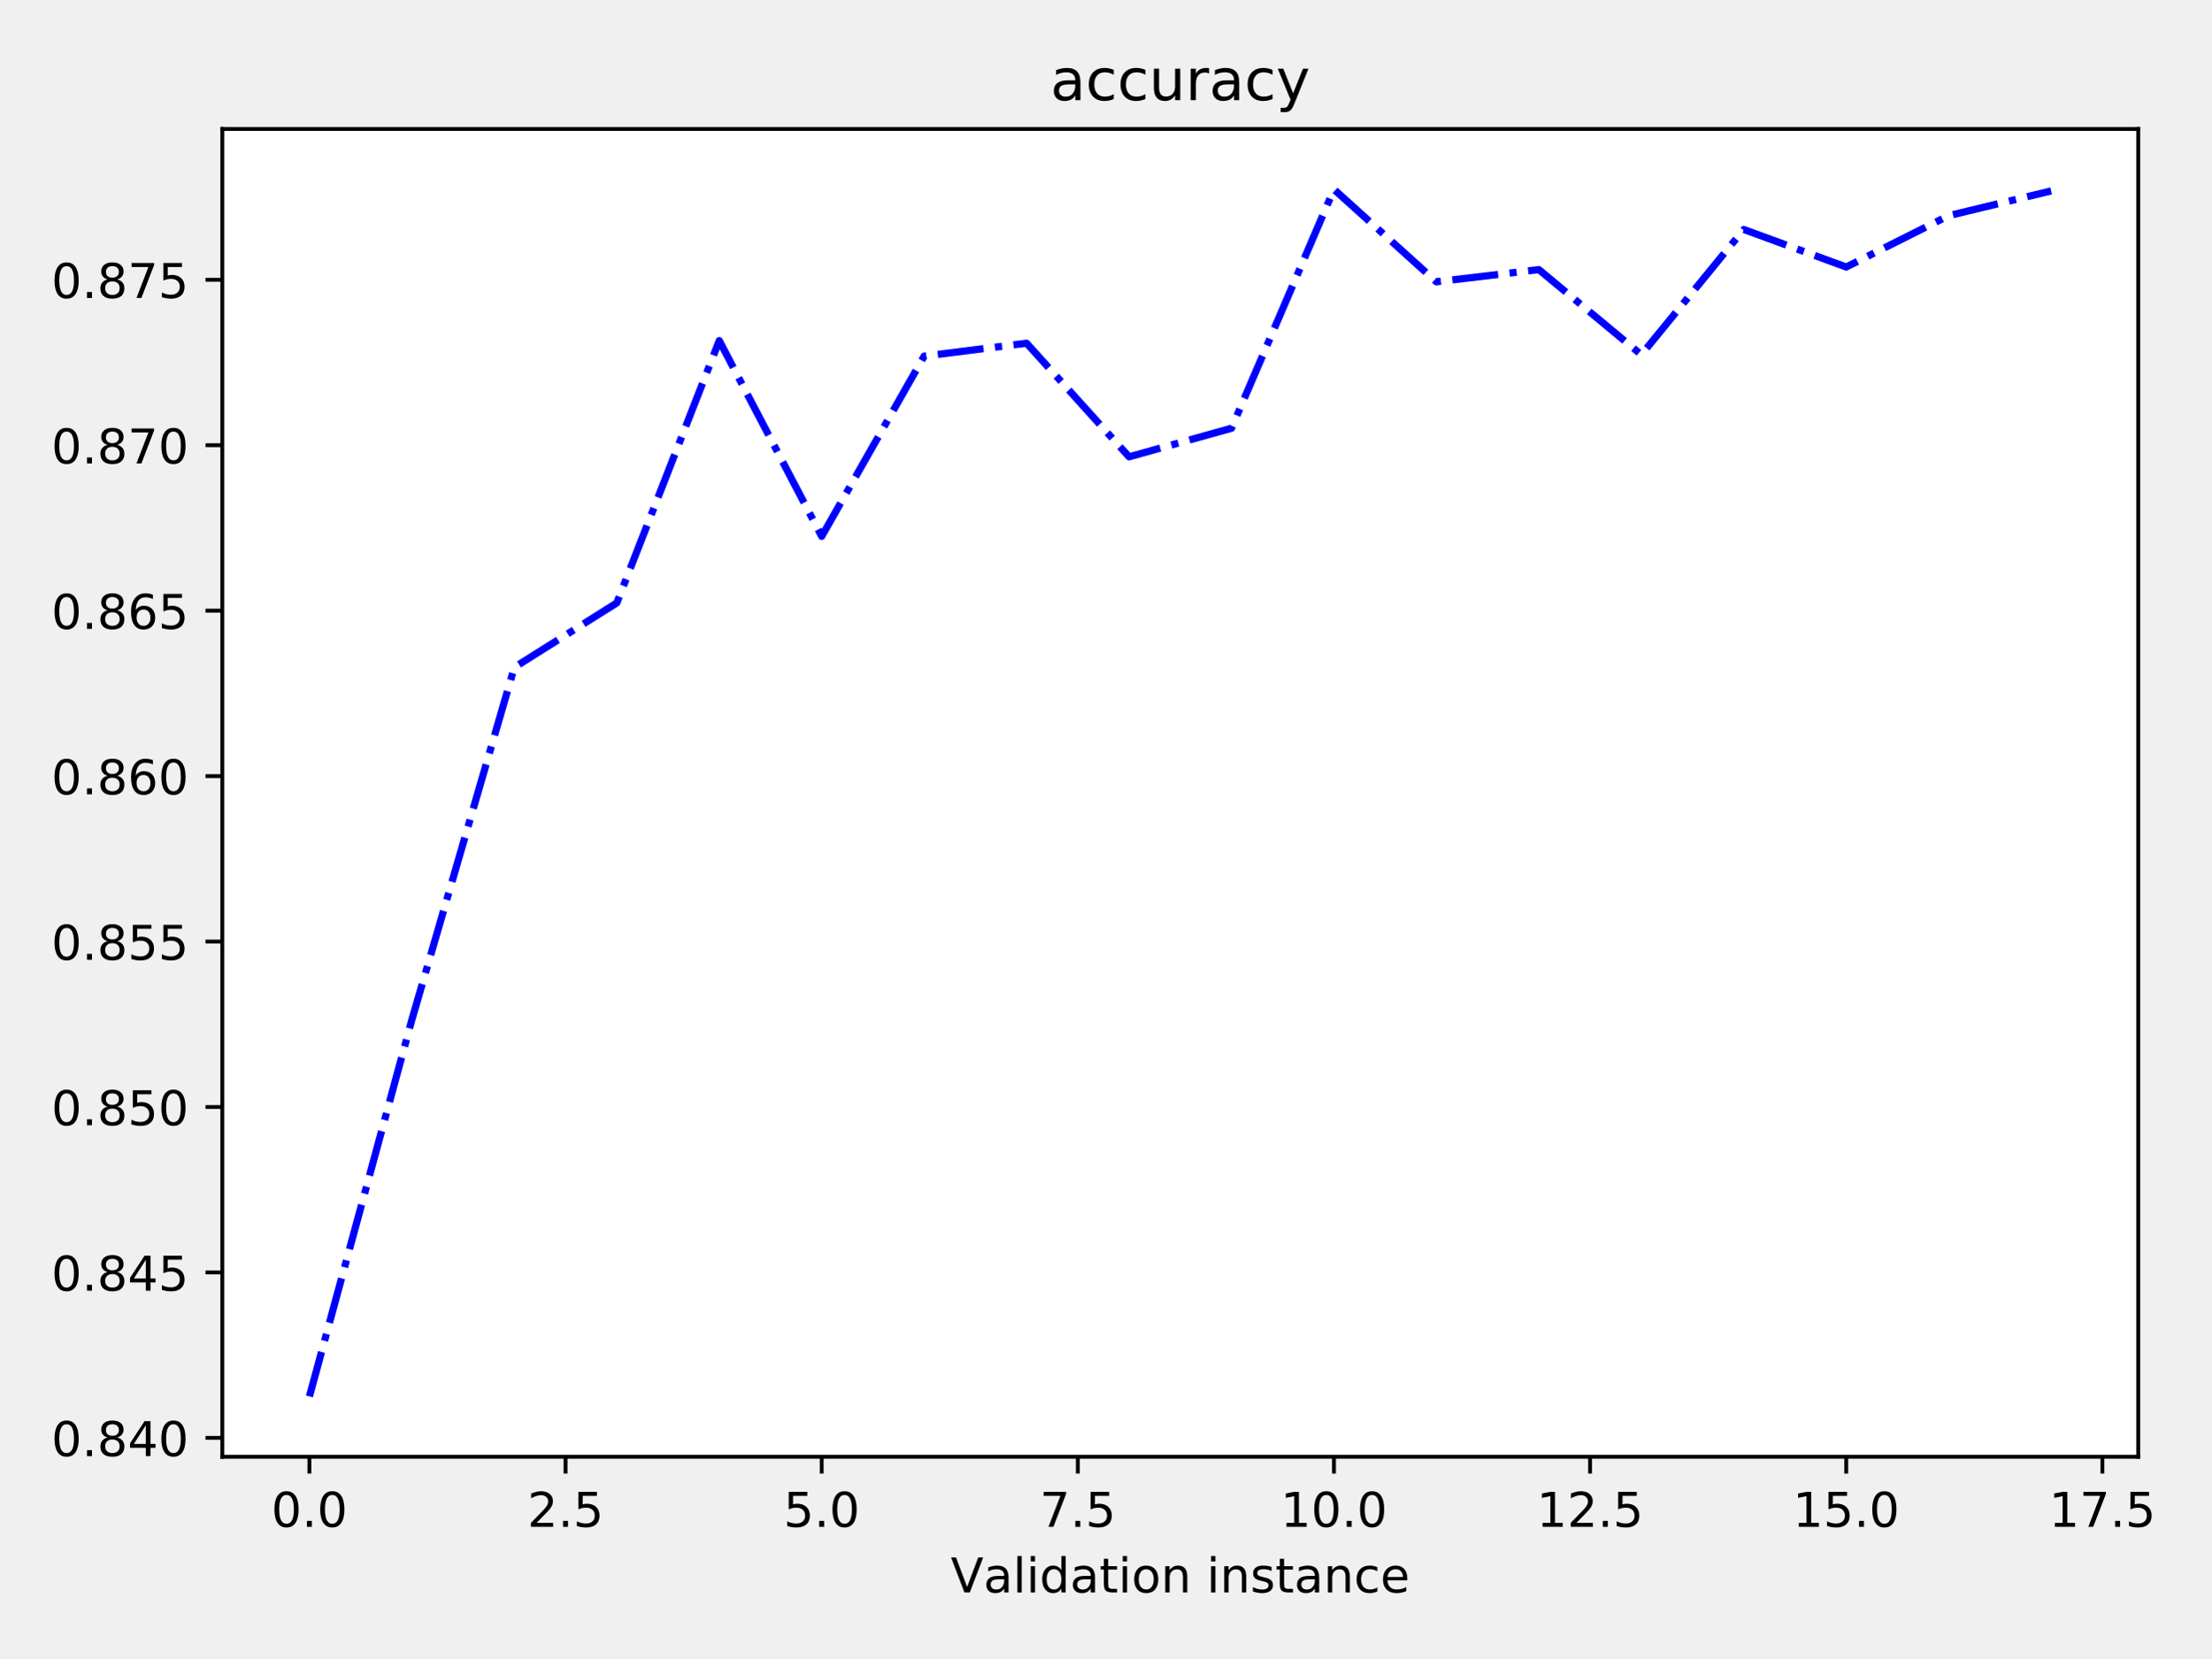
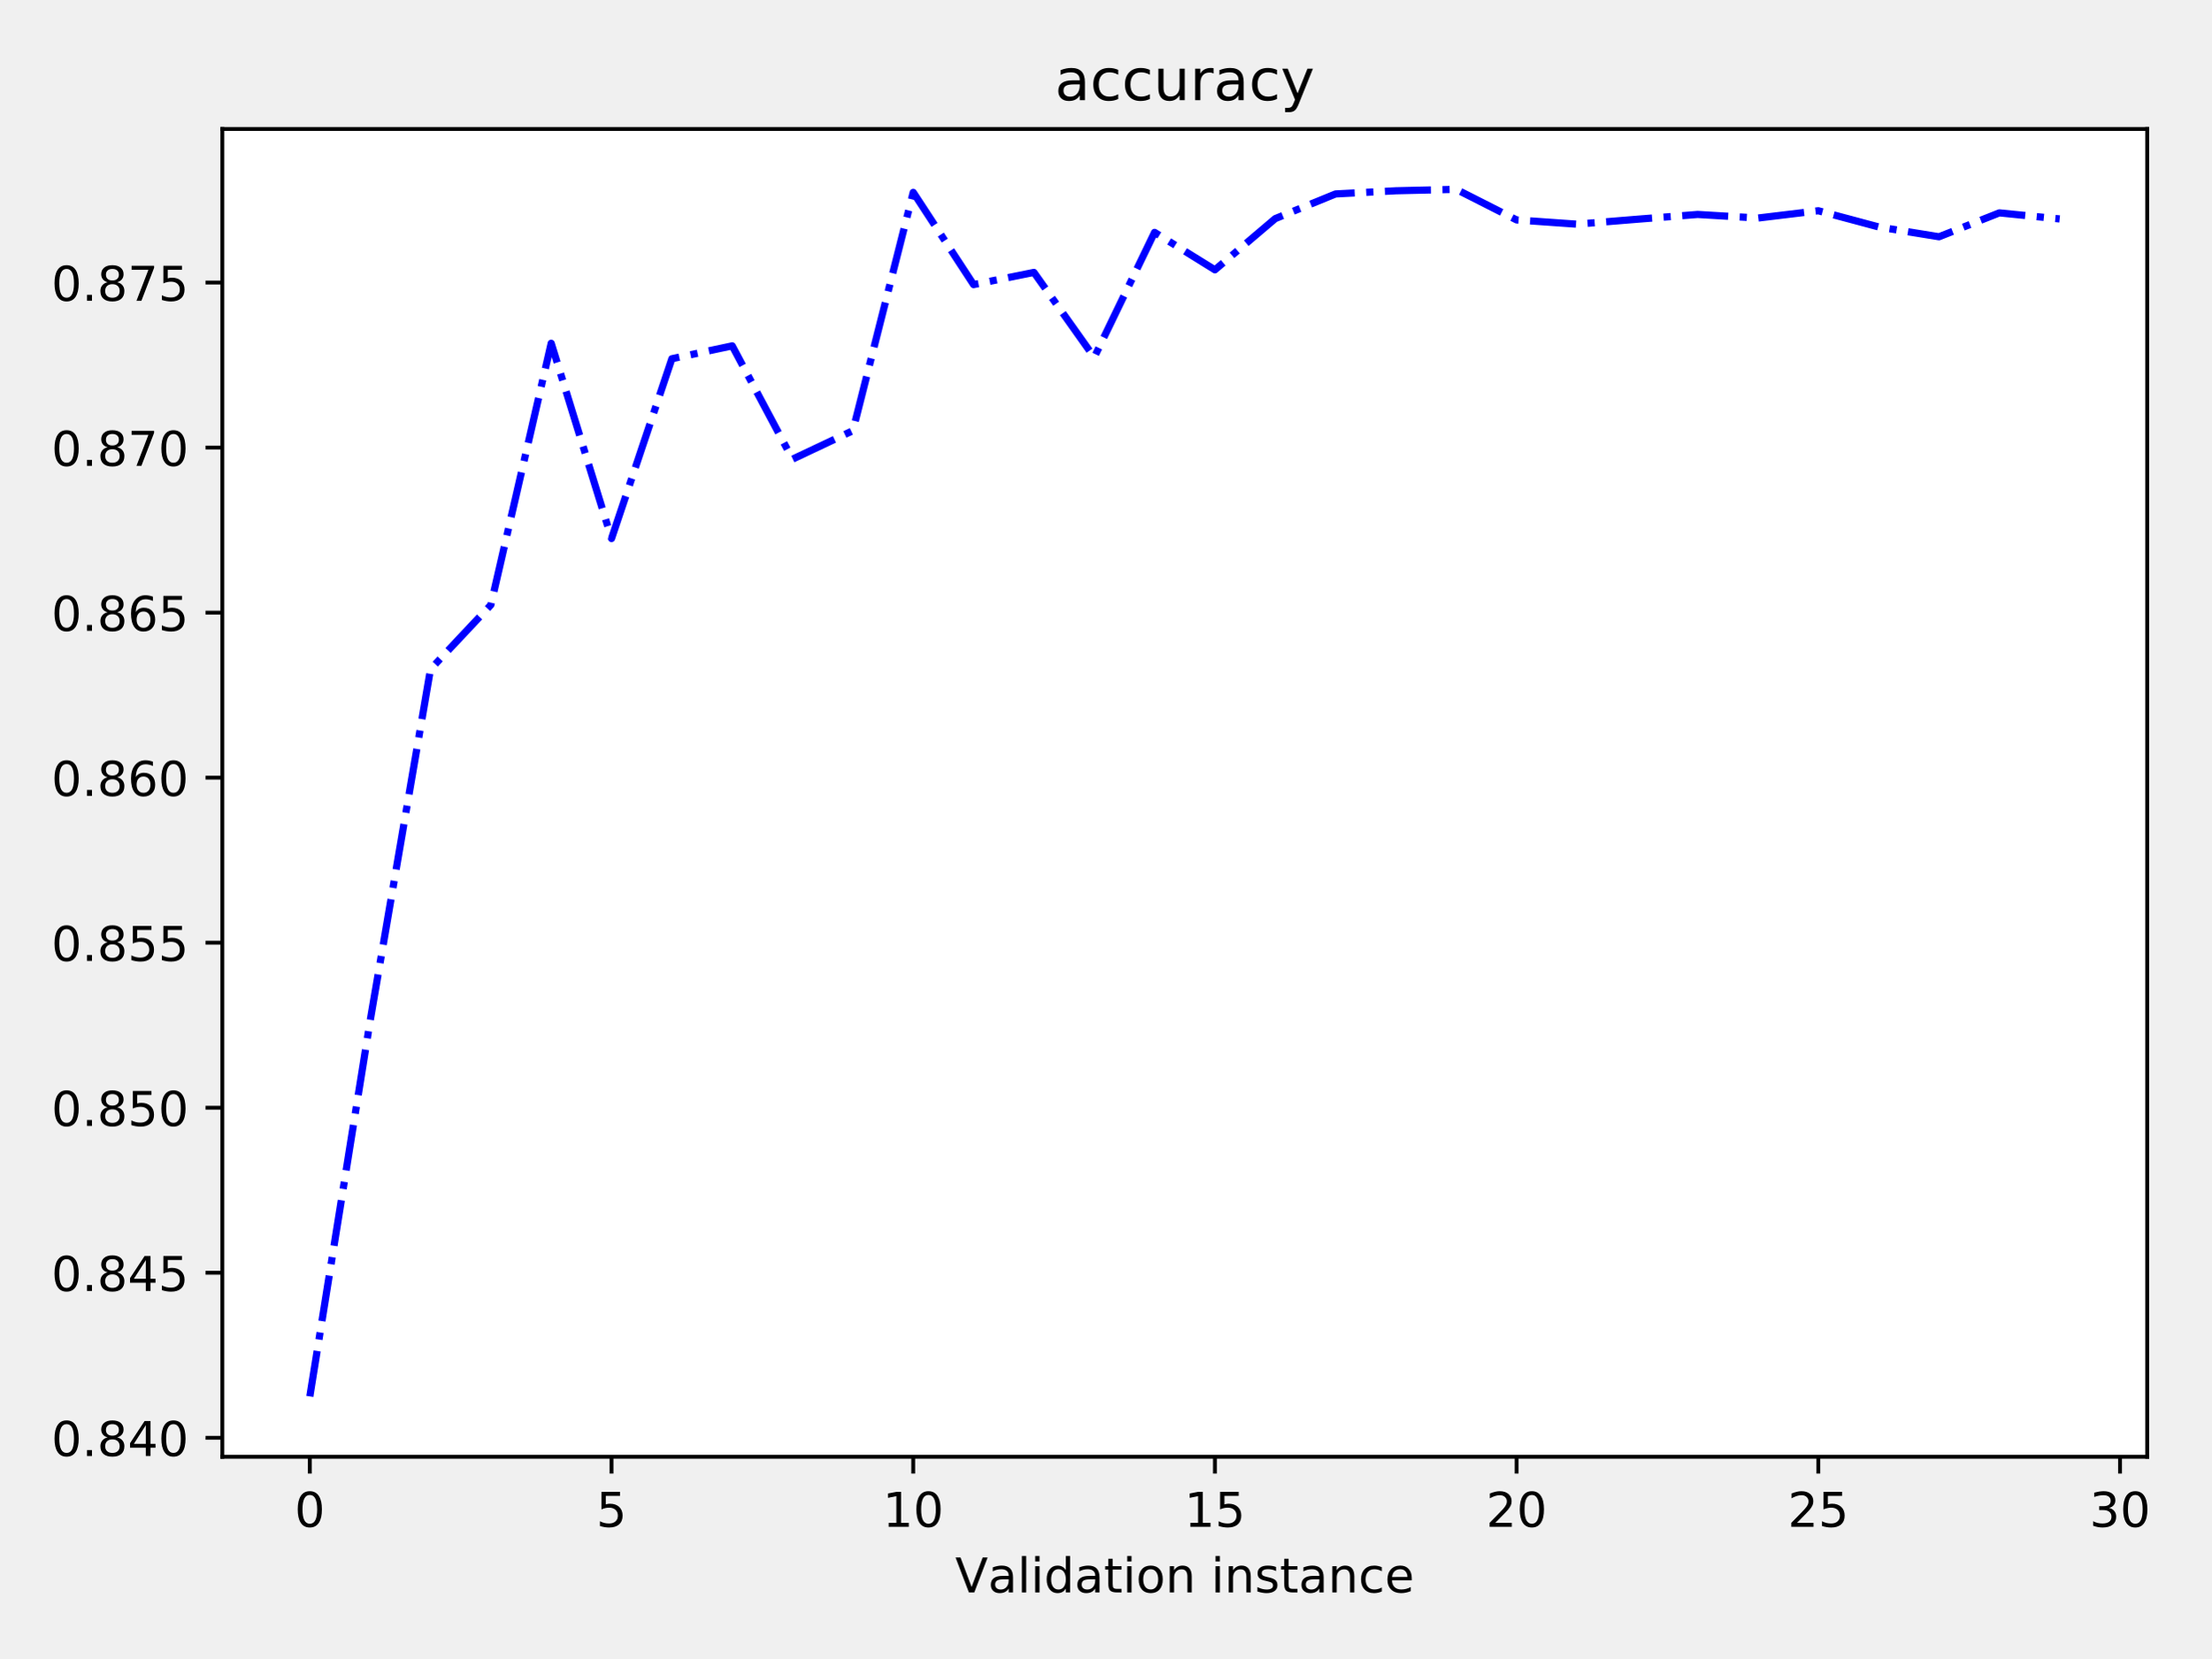
<svg xmlns="http://www.w3.org/2000/svg" xmlns:xlink="http://www.w3.org/1999/xlink" height="345.6pt" version="1.1" viewBox="0 0 460.8 345.6" width="460.8pt">
  <defs>
    <style type="text/css">
*{stroke-linecap:butt;stroke-linejoin:round;}
  </style>
  </defs>
  <g id="figure_1">
    <g id="axes_1">
      <g id="patch_1">
-         <path d="M 46.33 303.64  L 445.614 303.64  L 445.614 26.88  L 46.33 26.88  z " style="fill:#ffffff;" />
+         <path d="M 46.33 303.64  L 447.48 303.64  L 447.48 26.88  L 46.33 26.88  z " style="fill:#ffffff;" />
      </g>
      <g id="matplotlib.axis_1">
        <g id="xtick_1">
          <g id="line2d_1">
            <defs>
-               <path d="M 0 0  L 0 3.5  " id="m6a99719a56" style="stroke:#000000;stroke-width:0.8;" />
-             </defs>
-             <g>
-               <use style="stroke:#000000;stroke-width:0.8;" x="64.479" xlink:href="#m6a99719a56" y="303.64" />
+               <path d="M 0 0  L 0 3.5  " id="m066b850281" style="stroke:#000000;stroke-width:0.8;" />
+             </defs>
+             <g>
+               <use style="stroke:#000000;stroke-width:0.8;" x="64.564" xlink:href="#m066b850281" y="303.64" />
            </g>
          </g>
          <g id="text_1">
            <defs>
              <path d="M 31.781 66.406  Q 24.172 66.406 20.328 58.906  Q 16.5 51.422 16.5 36.375  Q 16.5 21.391 20.328 13.891  Q 24.172 6.391 31.781 6.391  Q 39.453 6.391 43.281 13.891  Q 47.125 21.391 47.125 36.375  Q 47.125 51.422 43.281 58.906  Q 39.453 66.406 31.781 66.406  z M 31.781 74.219  Q 44.047 74.219 50.516 64.516  Q 56.984 54.828 56.984 36.375  Q 56.984 17.969 50.516 8.266  Q 44.047 -1.422 31.781 -1.422  Q 19.531 -1.422 13.062 8.266  Q 6.594 17.969 6.594 36.375  Q 6.594 54.828 13.062 64.516  Q 19.531 74.219 31.781 74.219  z " id="DejaVuSans-30" />
-               <path d="M 10.688 12.406  L 21 12.406  L 21 0  L 10.688 0  z " id="DejaVuSans-2e" />
-             </defs>
-             <g transform="translate(56.52771 318.2384)scale(0.1 -0.1)">
-               <use xlink:href="#DejaVuSans-30" />
-               <use x="63.623" xlink:href="#DejaVuSans-2e" />
-               <use x="95.41" xlink:href="#DejaVuSans-30" />
+             </defs>
+             <g transform="translate(61.38284 318.2384)scale(0.1 -0.1)">
+               <use xlink:href="#DejaVuSans-30" />
            </g>
          </g>
        </g>
        <g id="xtick_2">
          <g id="line2d_2">
            <g>
-               <use style="stroke:#000000;stroke-width:0.8;" x="117.859" xlink:href="#m6a99719a56" y="303.64" />
+               <use style="stroke:#000000;stroke-width:0.8;" x="127.44" xlink:href="#m066b850281" y="303.64" />
            </g>
          </g>
          <g id="text_2">
            <defs>
-               <path d="M 19.188 8.297  L 53.609 8.297  L 53.609 0  L 7.328 0  L 7.328 8.297  Q 12.938 14.109 22.625 23.891  Q 32.328 33.688 34.812 36.531  Q 39.547 41.844 41.422 45.531  Q 43.312 49.219 43.312 52.781  Q 43.312 58.594 39.234 62.25  Q 35.156 65.922 28.609 65.922  Q 23.969 65.922 18.812 64.312  Q 13.672 62.703 7.812 59.422  L 7.812 69.391  Q 13.766 71.781 18.938 73  Q 24.125 74.219 28.422 74.219  Q 39.75 74.219 46.484 68.547  Q 53.219 62.891 53.219 53.422  Q 53.219 48.922 51.531 44.891  Q 49.859 40.875 45.406 35.406  Q 44.188 33.984 37.641 27.219  Q 31.109 20.453 19.188 8.297  z " id="DejaVuSans-32" />
              <path d="M 10.797 72.906  L 49.516 72.906  L 49.516 64.594  L 19.828 64.594  L 19.828 46.734  Q 21.969 47.469 24.109 47.828  Q 26.266 48.188 28.422 48.188  Q 40.625 48.188 47.75 41.5  Q 54.891 34.812 54.891 23.391  Q 54.891 11.625 47.562 5.094  Q 40.234 -1.422 26.906 -1.422  Q 22.312 -1.422 17.547 -0.641  Q 12.797 0.141 7.719 1.703  L 7.719 11.625  Q 12.109 9.234 16.797 8.062  Q 21.484 6.891 26.703 6.891  Q 35.156 6.891 40.078 11.328  Q 45.016 15.766 45.016 23.391  Q 45.016 31 40.078 35.438  Q 35.156 39.891 26.703 39.891  Q 22.75 39.891 18.812 39.016  Q 14.891 38.141 10.797 36.281  z " id="DejaVuSans-35" />
            </defs>
-             <g transform="translate(109.9079 318.2384)scale(0.1 -0.1)">
-               <use xlink:href="#DejaVuSans-32" />
-               <use x="63.623" xlink:href="#DejaVuSans-2e" />
-               <use x="95.41" xlink:href="#DejaVuSans-35" />
+             <g transform="translate(124.259 318.2384)scale(0.1 -0.1)">
+               <use xlink:href="#DejaVuSans-35" />
            </g>
          </g>
        </g>
        <g id="xtick_3">
          <g id="line2d_3">
            <g>
-               <use style="stroke:#000000;stroke-width:0.8;" x="171.24" xlink:href="#m6a99719a56" y="303.64" />
+               <use style="stroke:#000000;stroke-width:0.8;" x="190.316" xlink:href="#m066b850281" y="303.64" />
            </g>
          </g>
          <g id="text_3">
-             <g transform="translate(163.2882 318.2384)scale(0.1 -0.1)">
-               <use xlink:href="#DejaVuSans-35" />
-               <use x="63.623" xlink:href="#DejaVuSans-2e" />
-               <use x="95.41" xlink:href="#DejaVuSans-30" />
+             <defs>
+               <path d="M 12.406 8.297  L 28.516 8.297  L 28.516 63.922  L 10.984 60.406  L 10.984 69.391  L 28.422 72.906  L 38.281 72.906  L 38.281 8.297  L 54.391 8.297  L 54.391 0  L 12.406 0  z " id="DejaVuSans-31" />
+             </defs>
+             <g transform="translate(183.9539 318.2384)scale(0.1 -0.1)">
+               <use xlink:href="#DejaVuSans-31" />
+               <use x="63.623" xlink:href="#DejaVuSans-30" />
            </g>
          </g>
        </g>
        <g id="xtick_4">
          <g id="line2d_4">
            <g>
-               <use style="stroke:#000000;stroke-width:0.8;" x="224.62" xlink:href="#m6a99719a56" y="303.64" />
+               <use style="stroke:#000000;stroke-width:0.8;" x="253.193" xlink:href="#m066b850281" y="303.64" />
            </g>
          </g>
          <g id="text_4">
-             <defs>
-               <path d="M 8.203 72.906  L 55.078 72.906  L 55.078 68.703  L 28.609 0  L 18.312 0  L 43.219 64.594  L 8.203 64.594  z " id="DejaVuSans-37" />
-             </defs>
-             <g transform="translate(216.6684 318.2384)scale(0.1 -0.1)">
-               <use xlink:href="#DejaVuSans-37" />
-               <use x="63.623" xlink:href="#DejaVuSans-2e" />
-               <use x="95.41" xlink:href="#DejaVuSans-35" />
+             <g transform="translate(246.8301 318.2384)scale(0.1 -0.1)">
+               <use xlink:href="#DejaVuSans-31" />
+               <use x="63.623" xlink:href="#DejaVuSans-35" />
            </g>
          </g>
        </g>
        <g id="xtick_5">
          <g id="line2d_5">
            <g>
-               <use style="stroke:#000000;stroke-width:0.8;" x="278" xlink:href="#m6a99719a56" y="303.64" />
+               <use style="stroke:#000000;stroke-width:0.8;" x="316.069" xlink:href="#m066b850281" y="303.64" />
            </g>
          </g>
          <g id="text_5">
            <defs>
-               <path d="M 12.406 8.297  L 28.516 8.297  L 28.516 63.922  L 10.984 60.406  L 10.984 69.391  L 28.422 72.906  L 38.281 72.906  L 38.281 8.297  L 54.391 8.297  L 54.391 0  L 12.406 0  z " id="DejaVuSans-31" />
-             </defs>
-             <g transform="translate(266.8674 318.2384)scale(0.1 -0.1)">
-               <use xlink:href="#DejaVuSans-31" />
+               <path d="M 19.188 8.297  L 53.609 8.297  L 53.609 0  L 7.328 0  L 7.328 8.297  Q 12.938 14.109 22.625 23.891  Q 32.328 33.688 34.812 36.531  Q 39.547 41.844 41.422 45.531  Q 43.312 49.219 43.312 52.781  Q 43.312 58.594 39.234 62.25  Q 35.156 65.922 28.609 65.922  Q 23.969 65.922 18.812 64.312  Q 13.672 62.703 7.812 59.422  L 7.812 69.391  Q 13.766 71.781 18.938 73  Q 24.125 74.219 28.422 74.219  Q 39.75 74.219 46.484 68.547  Q 53.219 62.891 53.219 53.422  Q 53.219 48.922 51.531 44.891  Q 49.859 40.875 45.406 35.406  Q 44.188 33.984 37.641 27.219  Q 31.109 20.453 19.188 8.297  z " id="DejaVuSans-32" />
+             </defs>
+             <g transform="translate(309.7063 318.2384)scale(0.1 -0.1)">
+               <use xlink:href="#DejaVuSans-32" />
              <use x="63.623" xlink:href="#DejaVuSans-30" />
-               <use x="127.246" xlink:href="#DejaVuSans-2e" />
-               <use x="159.033" xlink:href="#DejaVuSans-30" />
            </g>
          </g>
        </g>
        <g id="xtick_6">
          <g id="line2d_6">
            <g>
-               <use style="stroke:#000000;stroke-width:0.8;" x="331.38" xlink:href="#m6a99719a56" y="303.64" />
+               <use style="stroke:#000000;stroke-width:0.8;" x="378.945" xlink:href="#m066b850281" y="303.64" />
            </g>
          </g>
          <g id="text_6">
-             <g transform="translate(320.2476 318.2384)scale(0.1 -0.1)">
-               <use xlink:href="#DejaVuSans-31" />
-               <use x="63.623" xlink:href="#DejaVuSans-32" />
-               <use x="127.246" xlink:href="#DejaVuSans-2e" />
-               <use x="159.033" xlink:href="#DejaVuSans-35" />
+             <g transform="translate(372.5825 318.2384)scale(0.1 -0.1)">
+               <use xlink:href="#DejaVuSans-32" />
+               <use x="63.623" xlink:href="#DejaVuSans-35" />
            </g>
          </g>
        </g>
        <g id="xtick_7">
          <g id="line2d_7">
            <g>
-               <use style="stroke:#000000;stroke-width:0.8;" x="384.761" xlink:href="#m6a99719a56" y="303.64" />
+               <use style="stroke:#000000;stroke-width:0.8;" x="441.821" xlink:href="#m066b850281" y="303.64" />
            </g>
          </g>
          <g id="text_7">
-             <g transform="translate(373.6278 318.2384)scale(0.1 -0.1)">
-               <use xlink:href="#DejaVuSans-31" />
-               <use x="63.623" xlink:href="#DejaVuSans-35" />
-               <use x="127.246" xlink:href="#DejaVuSans-2e" />
-               <use x="159.033" xlink:href="#DejaVuSans-30" />
-             </g>
-           </g>
-         </g>
-         <g id="xtick_8">
-           <g id="line2d_8">
-             <g>
-               <use style="stroke:#000000;stroke-width:0.8;" x="438.141" xlink:href="#m6a99719a56" y="303.64" />
-             </g>
-           </g>
-           <g id="text_8">
-             <g transform="translate(427.008 318.2384)scale(0.1 -0.1)">
-               <use xlink:href="#DejaVuSans-31" />
-               <use x="63.623" xlink:href="#DejaVuSans-37" />
-               <use x="127.246" xlink:href="#DejaVuSans-2e" />
-               <use x="159.033" xlink:href="#DejaVuSans-35" />
-             </g>
-           </g>
-         </g>
-         <g id="text_9">
+             <defs>
+               <path d="M 40.578 39.312  Q 47.656 37.797 51.625 33  Q 55.609 28.219 55.609 21.188  Q 55.609 10.406 48.188 4.484  Q 40.766 -1.422 27.094 -1.422  Q 22.516 -1.422 17.656 -0.516  Q 12.797 0.391 7.625 2.203  L 7.625 11.719  Q 11.719 9.328 16.594 8.109  Q 21.484 6.891 26.812 6.891  Q 36.078 6.891 40.938 10.547  Q 45.797 14.203 45.797 21.188  Q 45.797 27.641 41.281 31.266  Q 36.766 34.906 28.719 34.906  L 20.219 34.906  L 20.219 43.016  L 29.109 43.016  Q 36.375 43.016 40.234 45.922  Q 44.094 48.828 44.094 54.297  Q 44.094 59.906 40.109 62.906  Q 36.141 65.922 28.719 65.922  Q 24.656 65.922 20.016 65.031  Q 15.375 64.156 9.812 62.312  L 9.812 71.094  Q 15.438 72.656 20.344 73.438  Q 25.25 74.219 29.594 74.219  Q 40.828 74.219 47.359 69.109  Q 53.906 64.016 53.906 55.328  Q 53.906 49.266 50.438 45.094  Q 46.969 40.922 40.578 39.312  z " id="DejaVuSans-33" />
+             </defs>
+             <g transform="translate(435.4586 318.2384)scale(0.1 -0.1)">
+               <use xlink:href="#DejaVuSans-33" />
+               <use x="63.623" xlink:href="#DejaVuSans-30" />
+             </g>
+           </g>
+         </g>
+         <g id="text_8">
          <defs>
            <path d="M 28.609 0  L 0.781 72.906  L 11.078 72.906  L 34.188 11.531  L 57.328 72.906  L 67.578 72.906  L 39.797 0  z " id="DejaVuSans-56" />
            <path d="M 34.281 27.484  Q 23.391 27.484 19.188 25  Q 14.984 22.516 14.984 16.5  Q 14.984 11.719 18.141 8.906  Q 21.297 6.109 26.703 6.109  Q 34.188 6.109 38.703 11.406  Q 43.219 16.703 43.219 25.484  L 43.219 27.484  z M 52.203 31.203  L 52.203 0  L 43.219 0  L 43.219 8.297  Q 40.141 3.328 35.547 0.953  Q 30.953 -1.422 24.312 -1.422  Q 15.922 -1.422 10.953 3.297  Q 6 8.016 6 15.922  Q 6 25.141 12.172 29.828  Q 18.359 34.516 30.609 34.516  L 43.219 34.516  L 43.219 35.406  Q 43.219 41.609 39.141 45  Q 35.062 48.391 27.688 48.391  Q 23 48.391 18.547 47.266  Q 14.109 46.141 10.016 43.891  L 10.016 52.203  Q 14.938 54.109 19.578 55.047  Q 24.219 56 28.609 56  Q 40.484 56 46.344 49.844  Q 52.203 43.703 52.203 31.203  z " id="DejaVuSans-61" />
            <path d="M 9.422 75.984  L 18.406 75.984  L 18.406 0  L 9.422 0  z " id="DejaVuSans-6c" />
            <path d="M 9.422 54.688  L 18.406 54.688  L 18.406 0  L 9.422 0  z M 9.422 75.984  L 18.406 75.984  L 18.406 64.594  L 9.422 64.594  z " id="DejaVuSans-69" />
            <path d="M 45.406 46.391  L 45.406 75.984  L 54.391 75.984  L 54.391 0  L 45.406 0  L 45.406 8.203  Q 42.578 3.328 38.25 0.953  Q 33.938 -1.422 27.875 -1.422  Q 17.969 -1.422 11.734 6.484  Q 5.516 14.406 5.516 27.297  Q 5.516 40.188 11.734 48.094  Q 17.969 56 27.875 56  Q 33.938 56 38.25 53.625  Q 42.578 51.266 45.406 46.391  z M 14.797 27.297  Q 14.797 17.391 18.875 11.75  Q 22.953 6.109 30.078 6.109  Q 37.203 6.109 41.297 11.75  Q 45.406 17.391 45.406 27.297  Q 45.406 37.203 41.297 42.844  Q 37.203 48.484 30.078 48.484  Q 22.953 48.484 18.875 42.844  Q 14.797 37.203 14.797 27.297  z " id="DejaVuSans-64" />
            <path d="M 18.312 70.219  L 18.312 54.688  L 36.812 54.688  L 36.812 47.703  L 18.312 47.703  L 18.312 18.016  Q 18.312 11.328 20.141 9.422  Q 21.969 7.516 27.594 7.516  L 36.812 7.516  L 36.812 0  L 27.594 0  Q 17.188 0 13.234 3.875  Q 9.281 7.766 9.281 18.016  L 9.281 47.703  L 2.688 47.703  L 2.688 54.688  L 9.281 54.688  L 9.281 70.219  z " id="DejaVuSans-74" />
            <path d="M 30.609 48.391  Q 23.391 48.391 19.188 42.75  Q 14.984 37.109 14.984 27.297  Q 14.984 17.484 19.156 11.844  Q 23.344 6.203 30.609 6.203  Q 37.797 6.203 41.984 11.859  Q 46.188 17.531 46.188 27.297  Q 46.188 37.016 41.984 42.703  Q 37.797 48.391 30.609 48.391  z M 30.609 56  Q 42.328 56 49.016 48.375  Q 55.719 40.766 55.719 27.297  Q 55.719 13.875 49.016 6.219  Q 42.328 -1.422 30.609 -1.422  Q 18.844 -1.422 12.172 6.219  Q 5.516 13.875 5.516 27.297  Q 5.516 40.766 12.172 48.375  Q 18.844 56 30.609 56  z " id="DejaVuSans-6f" />
            <path d="M 54.891 33.016  L 54.891 0  L 45.906 0  L 45.906 32.719  Q 45.906 40.484 42.875 44.328  Q 39.844 48.188 33.797 48.188  Q 26.516 48.188 22.312 43.547  Q 18.109 38.922 18.109 30.906  L 18.109 0  L 9.078 0  L 9.078 54.688  L 18.109 54.688  L 18.109 46.188  Q 21.344 51.125 25.703 53.562  Q 30.078 56 35.797 56  Q 45.219 56 50.047 50.172  Q 54.891 44.344 54.891 33.016  z " id="DejaVuSans-6e" />
            <path id="DejaVuSans-20" />
            <path d="M 44.281 53.078  L 44.281 44.578  Q 40.484 46.531 36.375 47.5  Q 32.281 48.484 27.875 48.484  Q 21.188 48.484 17.844 46.438  Q 14.5 44.391 14.5 40.281  Q 14.5 37.156 16.891 35.375  Q 19.281 33.594 26.516 31.984  L 29.594 31.297  Q 39.156 29.25 43.188 25.516  Q 47.219 21.781 47.219 15.094  Q 47.219 7.469 41.188 3.016  Q 35.156 -1.422 24.609 -1.422  Q 20.219 -1.422 15.453 -0.562  Q 10.688 0.297 5.422 2  L 5.422 11.281  Q 10.406 8.688 15.234 7.391  Q 20.062 6.109 24.812 6.109  Q 31.156 6.109 34.562 8.281  Q 37.984 10.453 37.984 14.406  Q 37.984 18.062 35.516 20.016  Q 33.062 21.969 24.703 23.781  L 21.578 24.516  Q 13.234 26.266 9.516 29.906  Q 5.812 33.547 5.812 39.891  Q 5.812 47.609 11.281 51.797  Q 16.75 56 26.812 56  Q 31.781 56 36.172 55.266  Q 40.578 54.547 44.281 53.078  z " id="DejaVuSans-73" />
            <path d="M 48.781 52.594  L 48.781 44.188  Q 44.969 46.297 41.141 47.344  Q 37.312 48.391 33.406 48.391  Q 24.656 48.391 19.812 42.844  Q 14.984 37.312 14.984 27.297  Q 14.984 17.281 19.812 11.734  Q 24.656 6.203 33.406 6.203  Q 37.312 6.203 41.141 7.25  Q 44.969 8.297 48.781 10.406  L 48.781 2.094  Q 45.016 0.344 40.984 -0.531  Q 36.969 -1.422 32.422 -1.422  Q 20.062 -1.422 12.781 6.344  Q 5.516 14.109 5.516 27.297  Q 5.516 40.672 12.859 48.328  Q 20.219 56 33.016 56  Q 37.156 56 41.109 55.141  Q 45.062 54.297 48.781 52.594  z " id="DejaVuSans-63" />
            <path d="M 56.203 29.594  L 56.203 25.203  L 14.891 25.203  Q 15.484 15.922 20.484 11.062  Q 25.484 6.203 34.422 6.203  Q 39.594 6.203 44.453 7.469  Q 49.312 8.734 54.109 11.281  L 54.109 2.781  Q 49.266 0.734 44.188 -0.344  Q 39.109 -1.422 33.891 -1.422  Q 20.797 -1.422 13.156 6.188  Q 5.516 13.812 5.516 26.812  Q 5.516 40.234 12.766 48.109  Q 20.016 56 32.328 56  Q 43.359 56 49.781 48.891  Q 56.203 41.797 56.203 29.594  z M 47.219 32.234  Q 47.125 39.594 43.094 43.984  Q 39.062 48.391 32.422 48.391  Q 24.906 48.391 20.391 44.141  Q 15.875 39.891 15.188 32.172  z " id="DejaVuSans-65" />
          </defs>
-           <g transform="translate(198.1291 331.9166)scale(0.1 -0.1)">
+           <g transform="translate(199.062 331.9166)scale(0.1 -0.1)">
            <use xlink:href="#DejaVuSans-56" />
            <use x="68.299" xlink:href="#DejaVuSans-61" />
            <use x="129.578" xlink:href="#DejaVuSans-6c" />
            <use x="157.361" xlink:href="#DejaVuSans-69" />
            <use x="185.145" xlink:href="#DejaVuSans-64" />
            <use x="248.621" xlink:href="#DejaVuSans-61" />
            <use x="309.9" xlink:href="#DejaVuSans-74" />
            <use x="349.109" xlink:href="#DejaVuSans-69" />
            <use x="376.893" xlink:href="#DejaVuSans-6f" />
            <use x="438.074" xlink:href="#DejaVuSans-6e" />
            <use x="501.453" xlink:href="#DejaVuSans-20" />
            <use x="533.24" xlink:href="#DejaVuSans-69" />
            <use x="561.023" xlink:href="#DejaVuSans-6e" />
            <use x="624.402" xlink:href="#DejaVuSans-73" />
            <use x="676.502" xlink:href="#DejaVuSans-74" />
            <use x="715.711" xlink:href="#DejaVuSans-61" />
            <use x="776.99" xlink:href="#DejaVuSans-6e" />
            <use x="840.369" xlink:href="#DejaVuSans-63" />
            <use x="895.35" xlink:href="#DejaVuSans-65" />
          </g>
        </g>
      </g>
      <g id="matplotlib.axis_2">
        <g id="ytick_1">
-           <g id="line2d_9">
-             <defs>
-               <path d="M 0 0  L -3.5 0  " id="m27ea1888e0" style="stroke:#000000;stroke-width:0.8;" />
-             </defs>
-             <g>
-               <use style="stroke:#000000;stroke-width:0.8;" x="46.33" xlink:href="#m27ea1888e0" y="299.703" />
-             </g>
-           </g>
-           <g id="text_10">
-             <defs>
+           <g id="line2d_8">
+             <defs>
+               <path d="M 0 0  L -3.5 0  " id="mbb1afc377c" style="stroke:#000000;stroke-width:0.8;" />
+             </defs>
+             <g>
+               <use style="stroke:#000000;stroke-width:0.8;" x="46.33" xlink:href="#mbb1afc377c" y="299.682" />
+             </g>
+           </g>
+           <g id="text_9">
+             <defs>
+               <path d="M 10.688 12.406  L 21 12.406  L 21 0  L 10.688 0  z " id="DejaVuSans-2e" />
              <path d="M 31.781 34.625  Q 24.75 34.625 20.719 30.859  Q 16.703 27.094 16.703 20.516  Q 16.703 13.922 20.719 10.156  Q 24.75 6.391 31.781 6.391  Q 38.812 6.391 42.859 10.172  Q 46.922 13.969 46.922 20.516  Q 46.922 27.094 42.891 30.859  Q 38.875 34.625 31.781 34.625  z M 21.922 38.812  Q 15.578 40.375 12.031 44.719  Q 8.5 49.078 8.5 55.328  Q 8.5 64.062 14.719 69.141  Q 20.953 74.219 31.781 74.219  Q 42.672 74.219 48.875 69.141  Q 55.078 64.062 55.078 55.328  Q 55.078 49.078 51.531 44.719  Q 48 40.375 41.703 38.812  Q 48.828 37.156 52.797 32.312  Q 56.781 27.484 56.781 20.516  Q 56.781 9.906 50.312 4.234  Q 43.844 -1.422 31.781 -1.422  Q 19.734 -1.422 13.25 4.234  Q 6.781 9.906 6.781 20.516  Q 6.781 27.484 10.781 32.312  Q 14.797 37.156 21.922 38.812  z M 18.312 54.391  Q 18.312 48.734 21.844 45.562  Q 25.391 42.391 31.781 42.391  Q 38.141 42.391 41.719 45.562  Q 45.312 48.734 45.312 54.391  Q 45.312 60.062 41.719 63.234  Q 38.141 66.406 31.781 66.406  Q 25.391 66.406 21.844 63.234  Q 18.312 60.062 18.312 54.391  z " id="DejaVuSans-38" />
              <path d="M 37.797 64.312  L 12.891 25.391  L 37.797 25.391  z M 35.203 72.906  L 47.609 72.906  L 47.609 25.391  L 58.016 25.391  L 58.016 17.188  L 47.609 17.188  L 47.609 0  L 37.797 0  L 37.797 17.188  L 4.891 17.188  L 4.891 26.703  z " id="DejaVuSans-34" />
            </defs>
-             <g transform="translate(10.70187 303.5026)scale(0.1 -0.1)">
+             <g transform="translate(10.70187 303.4811)scale(0.1 -0.1)">
              <use xlink:href="#DejaVuSans-30" />
              <use x="63.623" xlink:href="#DejaVuSans-2e" />
              <use x="95.41" xlink:href="#DejaVuSans-38" />
              <use x="159.033" xlink:href="#DejaVuSans-34" />
              <use x="222.656" xlink:href="#DejaVuSans-30" />
            </g>
          </g>
        </g>
        <g id="ytick_2">
-           <g id="line2d_10">
-             <g>
-               <use style="stroke:#000000;stroke-width:0.8;" x="46.33" xlink:href="#m27ea1888e0" y="265.219" />
-             </g>
-           </g>
-           <g id="text_11">
-             <g transform="translate(10.70187 269.0178)scale(0.1 -0.1)">
+           <g id="line2d_9">
+             <g>
+               <use style="stroke:#000000;stroke-width:0.8;" x="46.33" xlink:href="#mbb1afc377c" y="265.283" />
+             </g>
+           </g>
+           <g id="text_10">
+             <g transform="translate(10.70187 269.0823)scale(0.1 -0.1)">
              <use xlink:href="#DejaVuSans-30" />
              <use x="63.623" xlink:href="#DejaVuSans-2e" />
              <use x="95.41" xlink:href="#DejaVuSans-38" />
              <use x="159.033" xlink:href="#DejaVuSans-34" />
              <use x="222.656" xlink:href="#DejaVuSans-35" />
            </g>
          </g>
        </g>
        <g id="ytick_3">
-           <g id="line2d_11">
-             <g>
-               <use style="stroke:#000000;stroke-width:0.8;" x="46.33" xlink:href="#m27ea1888e0" y="230.734" />
-             </g>
-           </g>
-           <g id="text_12">
-             <g transform="translate(10.70187 234.533)scale(0.1 -0.1)">
+           <g id="line2d_10">
+             <g>
+               <use style="stroke:#000000;stroke-width:0.8;" x="46.33" xlink:href="#mbb1afc377c" y="230.884" />
+             </g>
+           </g>
+           <g id="text_11">
+             <g transform="translate(10.70187 234.6835)scale(0.1 -0.1)">
              <use xlink:href="#DejaVuSans-30" />
              <use x="63.623" xlink:href="#DejaVuSans-2e" />
              <use x="95.41" xlink:href="#DejaVuSans-38" />
              <use x="159.033" xlink:href="#DejaVuSans-35" />
              <use x="222.656" xlink:href="#DejaVuSans-30" />
            </g>
          </g>
        </g>
        <g id="ytick_4">
-           <g id="line2d_12">
-             <g>
-               <use style="stroke:#000000;stroke-width:0.8;" x="46.33" xlink:href="#m27ea1888e0" y="196.249" />
-             </g>
-           </g>
-           <g id="text_13">
-             <g transform="translate(10.70187 200.0482)scale(0.1 -0.1)">
+           <g id="line2d_11">
+             <g>
+               <use style="stroke:#000000;stroke-width:0.8;" x="46.33" xlink:href="#mbb1afc377c" y="196.486" />
+             </g>
+           </g>
+           <g id="text_12">
+             <g transform="translate(10.70187 200.2848)scale(0.1 -0.1)">
              <use xlink:href="#DejaVuSans-30" />
              <use x="63.623" xlink:href="#DejaVuSans-2e" />
              <use x="95.41" xlink:href="#DejaVuSans-38" />
              <use x="159.033" xlink:href="#DejaVuSans-35" />
              <use x="222.656" xlink:href="#DejaVuSans-35" />
            </g>
          </g>
        </g>
        <g id="ytick_5">
-           <g id="line2d_13">
-             <g>
-               <use style="stroke:#000000;stroke-width:0.8;" x="46.33" xlink:href="#m27ea1888e0" y="161.764" />
-             </g>
-           </g>
-           <g id="text_14">
+           <g id="line2d_12">
+             <g>
+               <use style="stroke:#000000;stroke-width:0.8;" x="46.33" xlink:href="#mbb1afc377c" y="162.087" />
+             </g>
+           </g>
+           <g id="text_13">
            <defs>
              <path d="M 33.016 40.375  Q 26.375 40.375 22.484 35.828  Q 18.609 31.297 18.609 23.391  Q 18.609 15.531 22.484 10.953  Q 26.375 6.391 33.016 6.391  Q 39.656 6.391 43.531 10.953  Q 47.406 15.531 47.406 23.391  Q 47.406 31.297 43.531 35.828  Q 39.656 40.375 33.016 40.375  z M 52.594 71.297  L 52.594 62.312  Q 48.875 64.062 45.094 64.984  Q 41.312 65.922 37.594 65.922  Q 27.828 65.922 22.672 59.328  Q 17.531 52.734 16.797 39.406  Q 19.672 43.656 24.016 45.922  Q 28.375 48.188 33.594 48.188  Q 44.578 48.188 50.953 41.516  Q 57.328 34.859 57.328 23.391  Q 57.328 12.156 50.688 5.359  Q 44.047 -1.422 33.016 -1.422  Q 20.359 -1.422 13.672 8.266  Q 6.984 17.969 6.984 36.375  Q 6.984 53.656 15.188 63.938  Q 23.391 74.219 37.203 74.219  Q 40.922 74.219 44.703 73.484  Q 48.484 72.75 52.594 71.297  z " id="DejaVuSans-36" />
            </defs>
-             <g transform="translate(10.70187 165.5634)scale(0.1 -0.1)">
+             <g transform="translate(10.70187 165.886)scale(0.1 -0.1)">
              <use xlink:href="#DejaVuSans-30" />
              <use x="63.623" xlink:href="#DejaVuSans-2e" />
              <use x="95.41" xlink:href="#DejaVuSans-38" />
              <use x="159.033" xlink:href="#DejaVuSans-36" />
              <use x="222.656" xlink:href="#DejaVuSans-30" />
            </g>
          </g>
        </g>
        <g id="ytick_6">
-           <g id="line2d_14">
-             <g>
-               <use style="stroke:#000000;stroke-width:0.8;" x="46.33" xlink:href="#m27ea1888e0" y="127.279" />
-             </g>
-           </g>
-           <g id="text_15">
-             <g transform="translate(10.70187 131.0786)scale(0.1 -0.1)">
+           <g id="line2d_13">
+             <g>
+               <use style="stroke:#000000;stroke-width:0.8;" x="46.33" xlink:href="#mbb1afc377c" y="127.688" />
+             </g>
+           </g>
+           <g id="text_14">
+             <g transform="translate(10.70187 131.4873)scale(0.1 -0.1)">
              <use xlink:href="#DejaVuSans-30" />
              <use x="63.623" xlink:href="#DejaVuSans-2e" />
              <use x="95.41" xlink:href="#DejaVuSans-38" />
              <use x="159.033" xlink:href="#DejaVuSans-36" />
              <use x="222.656" xlink:href="#DejaVuSans-35" />
            </g>
          </g>
        </g>
        <g id="ytick_7">
-           <g id="line2d_15">
-             <g>
-               <use style="stroke:#000000;stroke-width:0.8;" x="46.33" xlink:href="#m27ea1888e0" y="92.795" />
-             </g>
-           </g>
-           <g id="text_16">
-             <g transform="translate(10.70187 96.59378)scale(0.1 -0.1)">
+           <g id="line2d_14">
+             <g>
+               <use style="stroke:#000000;stroke-width:0.8;" x="46.33" xlink:href="#mbb1afc377c" y="93.289" />
+             </g>
+           </g>
+           <g id="text_15">
+             <defs>
+               <path d="M 8.203 72.906  L 55.078 72.906  L 55.078 68.703  L 28.609 0  L 18.312 0  L 43.219 64.594  L 8.203 64.594  z " id="DejaVuSans-37" />
+             </defs>
+             <g transform="translate(10.70187 97.08851)scale(0.1 -0.1)">
              <use xlink:href="#DejaVuSans-30" />
              <use x="63.623" xlink:href="#DejaVuSans-2e" />
              <use x="95.41" xlink:href="#DejaVuSans-38" />
              <use x="159.033" xlink:href="#DejaVuSans-37" />
              <use x="222.656" xlink:href="#DejaVuSans-30" />
            </g>
          </g>
        </g>
        <g id="ytick_8">
-           <g id="line2d_16">
-             <g>
-               <use style="stroke:#000000;stroke-width:0.8;" x="46.33" xlink:href="#m27ea1888e0" y="58.31" />
-             </g>
-           </g>
-           <g id="text_17">
-             <g transform="translate(10.70187 62.10897)scale(0.1 -0.1)">
+           <g id="line2d_15">
+             <g>
+               <use style="stroke:#000000;stroke-width:0.8;" x="46.33" xlink:href="#mbb1afc377c" y="58.891" />
+             </g>
+           </g>
+           <g id="text_16">
+             <g transform="translate(10.70187 62.68975)scale(0.1 -0.1)">
              <use xlink:href="#DejaVuSans-30" />
              <use x="63.623" xlink:href="#DejaVuSans-2e" />
              <use x="95.41" xlink:href="#DejaVuSans-38" />
              <use x="159.033" xlink:href="#DejaVuSans-37" />
              <use x="222.656" xlink:href="#DejaVuSans-35" />
            </g>
          </g>
        </g>
      </g>
-       <g id="line2d_17">
-         <path clip-path="url(#p91b0c2bb53)" d="M 64.479 291.06  L 85.831 212.525  L 107.183 139.095  L 128.536 125.669  L 149.888 70.994  L 171.24 111.793  L 192.592 74.225  L 213.944 71.531  L 235.296 95.21  L 256.648 89.254  L 278 39.46  L 299.352 58.734  L 320.704 56.187  L 342.056 73.934  L 363.409 47.823  L 384.761 55.65  L 406.113 44.946  L 427.465 39.788  " style="fill:none;stroke:#0000ff;stroke-dasharray:9.6,2.4,1.5,2.4;stroke-dashoffset:0;stroke-width:1.5;" />
+       <g id="line2d_16">
+         <path clip-path="url(#pf7c270ae98)" d="M 64.564 291.06  L 77.139 212.721  L 89.715 139.474  L 102.29 126.082  L 114.865 71.543  L 127.44 112.24  L 140.016 74.766  L 152.591 72.079  L 165.166 95.699  L 177.741 89.757  L 190.316 40.088  L 202.892 59.314  L 215.467 56.773  L 228.042 74.476  L 240.617 48.43  L 253.193 56.237  L 265.768 45.56  L 278.343 40.415  L 290.918 39.757  L 303.494 39.46  L 316.069 45.836  L 328.644 46.719  L 341.219 45.69  L 353.794 44.69  L 366.37 45.439  L 378.945 43.922  L 391.52 47.295  L 404.095 49.346  L 416.671 44.363  L 429.246 45.629  " style="fill:none;stroke:#0000ff;stroke-dasharray:9.6,2.4,1.5,2.4;stroke-dashoffset:0;stroke-width:1.5;" />
      </g>
      <g id="patch_2">
        <path d="M 46.33 303.64  L 46.33 26.88  " style="fill:none;stroke:#000000;stroke-linecap:square;stroke-linejoin:miter;stroke-width:0.8;" />
      </g>
      <g id="patch_3">
-         <path d="M 445.614 303.64  L 445.614 26.88  " style="fill:none;stroke:#000000;stroke-linecap:square;stroke-linejoin:miter;stroke-width:0.8;" />
+         <path d="M 447.48 303.64  L 447.48 26.88  " style="fill:none;stroke:#000000;stroke-linecap:square;stroke-linejoin:miter;stroke-width:0.8;" />
      </g>
      <g id="patch_4">
-         <path d="M 46.33 303.64  L 445.614 303.64  " style="fill:none;stroke:#000000;stroke-linecap:square;stroke-linejoin:miter;stroke-width:0.8;" />
+         <path d="M 46.33 303.64  L 447.48 303.64  " style="fill:none;stroke:#000000;stroke-linecap:square;stroke-linejoin:miter;stroke-width:0.8;" />
      </g>
      <g id="patch_5">
-         <path d="M 46.33 26.88  L 445.614 26.88  " style="fill:none;stroke:#000000;stroke-linecap:square;stroke-linejoin:miter;stroke-width:0.8;" />
-       </g>
-       <g id="text_18">
+         <path d="M 46.33 26.88  L 447.48 26.88  " style="fill:none;stroke:#000000;stroke-linecap:square;stroke-linejoin:miter;stroke-width:0.8;" />
+       </g>
+       <g id="text_17">
        <defs>
          <path d="M 8.5 21.578  L 8.5 54.688  L 17.484 54.688  L 17.484 21.922  Q 17.484 14.156 20.5 10.266  Q 23.531 6.391 29.594 6.391  Q 36.859 6.391 41.078 11.031  Q 45.312 15.672 45.312 23.688  L 45.312 54.688  L 54.297 54.688  L 54.297 0  L 45.312 0  L 45.312 8.406  Q 42.047 3.422 37.719 1  Q 33.406 -1.422 27.688 -1.422  Q 18.266 -1.422 13.375 4.438  Q 8.5 10.297 8.5 21.578  z M 31.109 56  z " id="DejaVuSans-75" />
          <path d="M 41.109 46.297  Q 39.594 47.172 37.812 47.578  Q 36.031 48 33.891 48  Q 26.266 48 22.188 43.047  Q 18.109 38.094 18.109 28.812  L 18.109 0  L 9.078 0  L 9.078 54.688  L 18.109 54.688  L 18.109 46.188  Q 20.953 51.172 25.484 53.578  Q 30.031 56 36.531 56  Q 37.453 56 38.578 55.875  Q 39.703 55.766 41.062 55.516  z " id="DejaVuSans-72" />
          <path d="M 32.172 -5.078  Q 28.375 -14.844 24.75 -17.812  Q 21.141 -20.797 15.094 -20.797  L 7.906 -20.797  L 7.906 -13.281  L 13.188 -13.281  Q 16.891 -13.281 18.938 -11.516  Q 21 -9.766 23.484 -3.219  L 25.094 0.875  L 2.984 54.688  L 12.5 54.688  L 29.594 11.922  L 46.688 54.688  L 56.203 54.688  z " id="DejaVuSans-79" />
        </defs>
-         <g transform="translate(218.9008 20.88)scale(0.12 -0.12)">
+         <g transform="translate(219.8338 20.88)scale(0.12 -0.12)">
          <use xlink:href="#DejaVuSans-61" />
          <use x="61.279" xlink:href="#DejaVuSans-63" />
          <use x="116.26" xlink:href="#DejaVuSans-63" />
          <use x="171.24" xlink:href="#DejaVuSans-75" />
          <use x="234.619" xlink:href="#DejaVuSans-72" />
          <use x="275.732" xlink:href="#DejaVuSans-61" />
          <use x="337.012" xlink:href="#DejaVuSans-63" />
          <use x="391.992" xlink:href="#DejaVuSans-79" />
        </g>
      </g>
    </g>
  </g>
  <defs>
-     <clipPath id="p91b0c2bb53">
-       <rect height="276.76" width="399.284" x="46.33" y="26.88" />
+     <clipPath id="pf7c270ae98">
+       <rect height="276.76" width="401.15" x="46.33" y="26.88" />
    </clipPath>
  </defs>
</svg>
